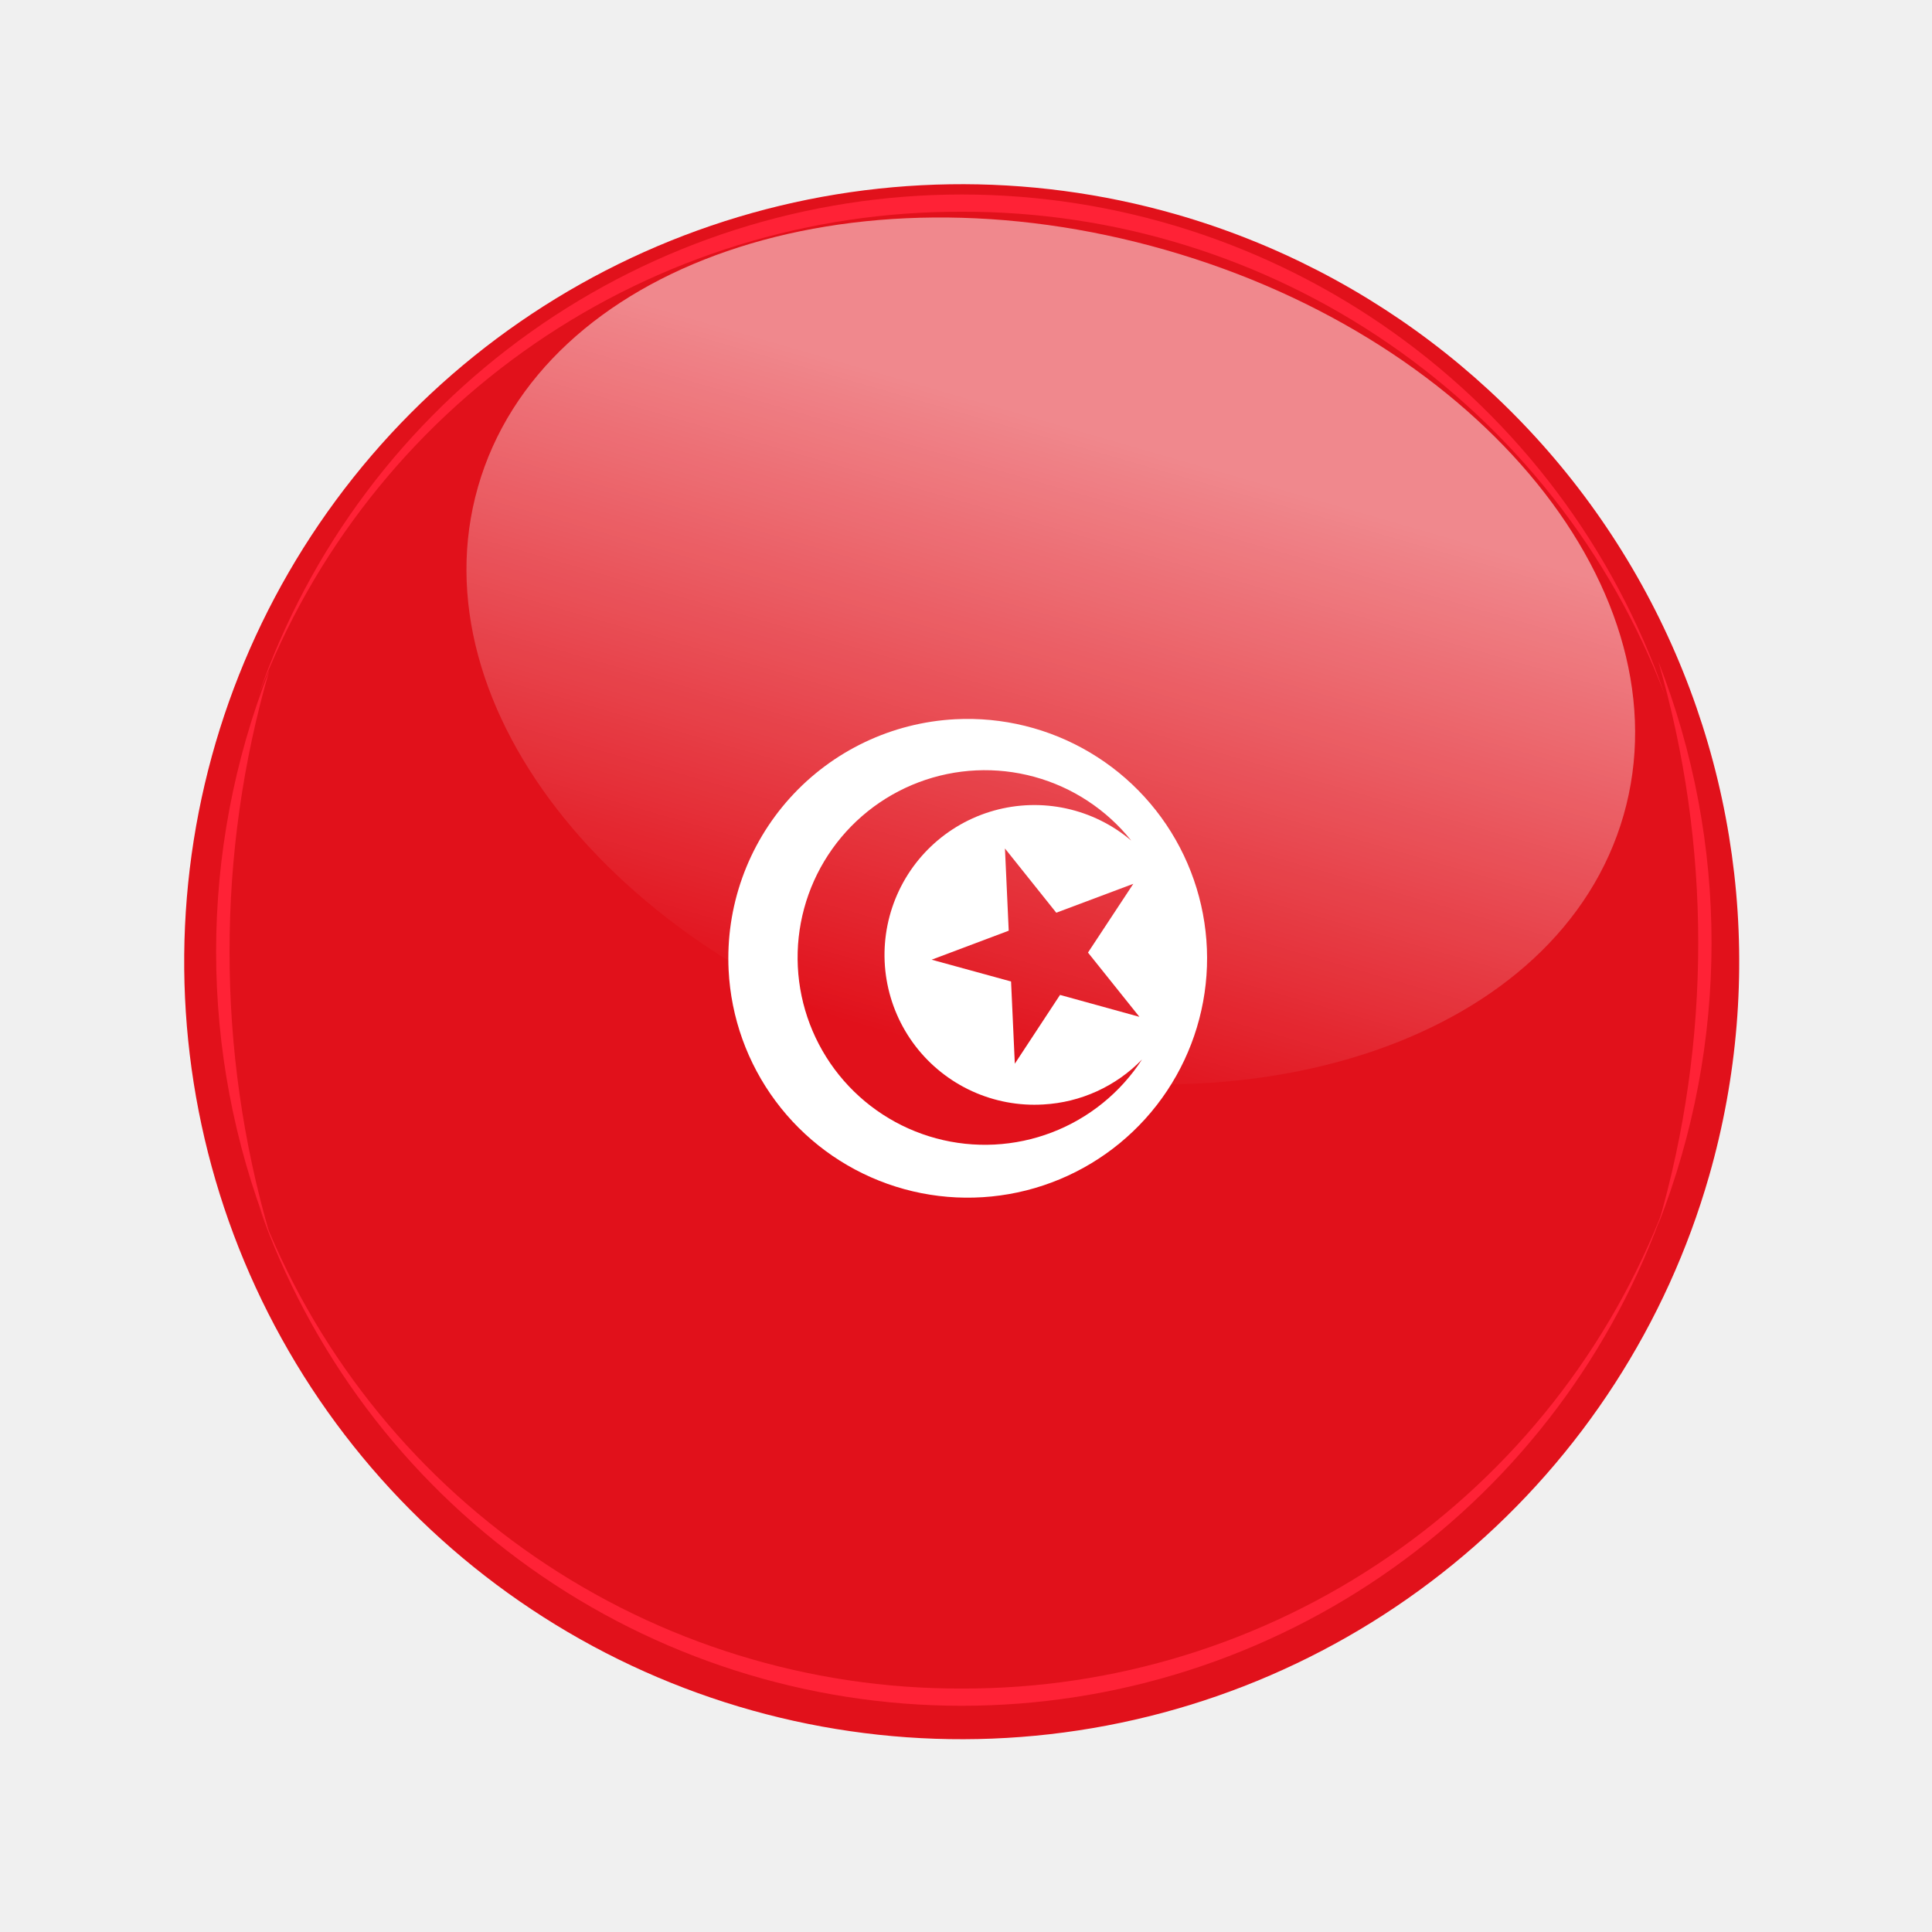
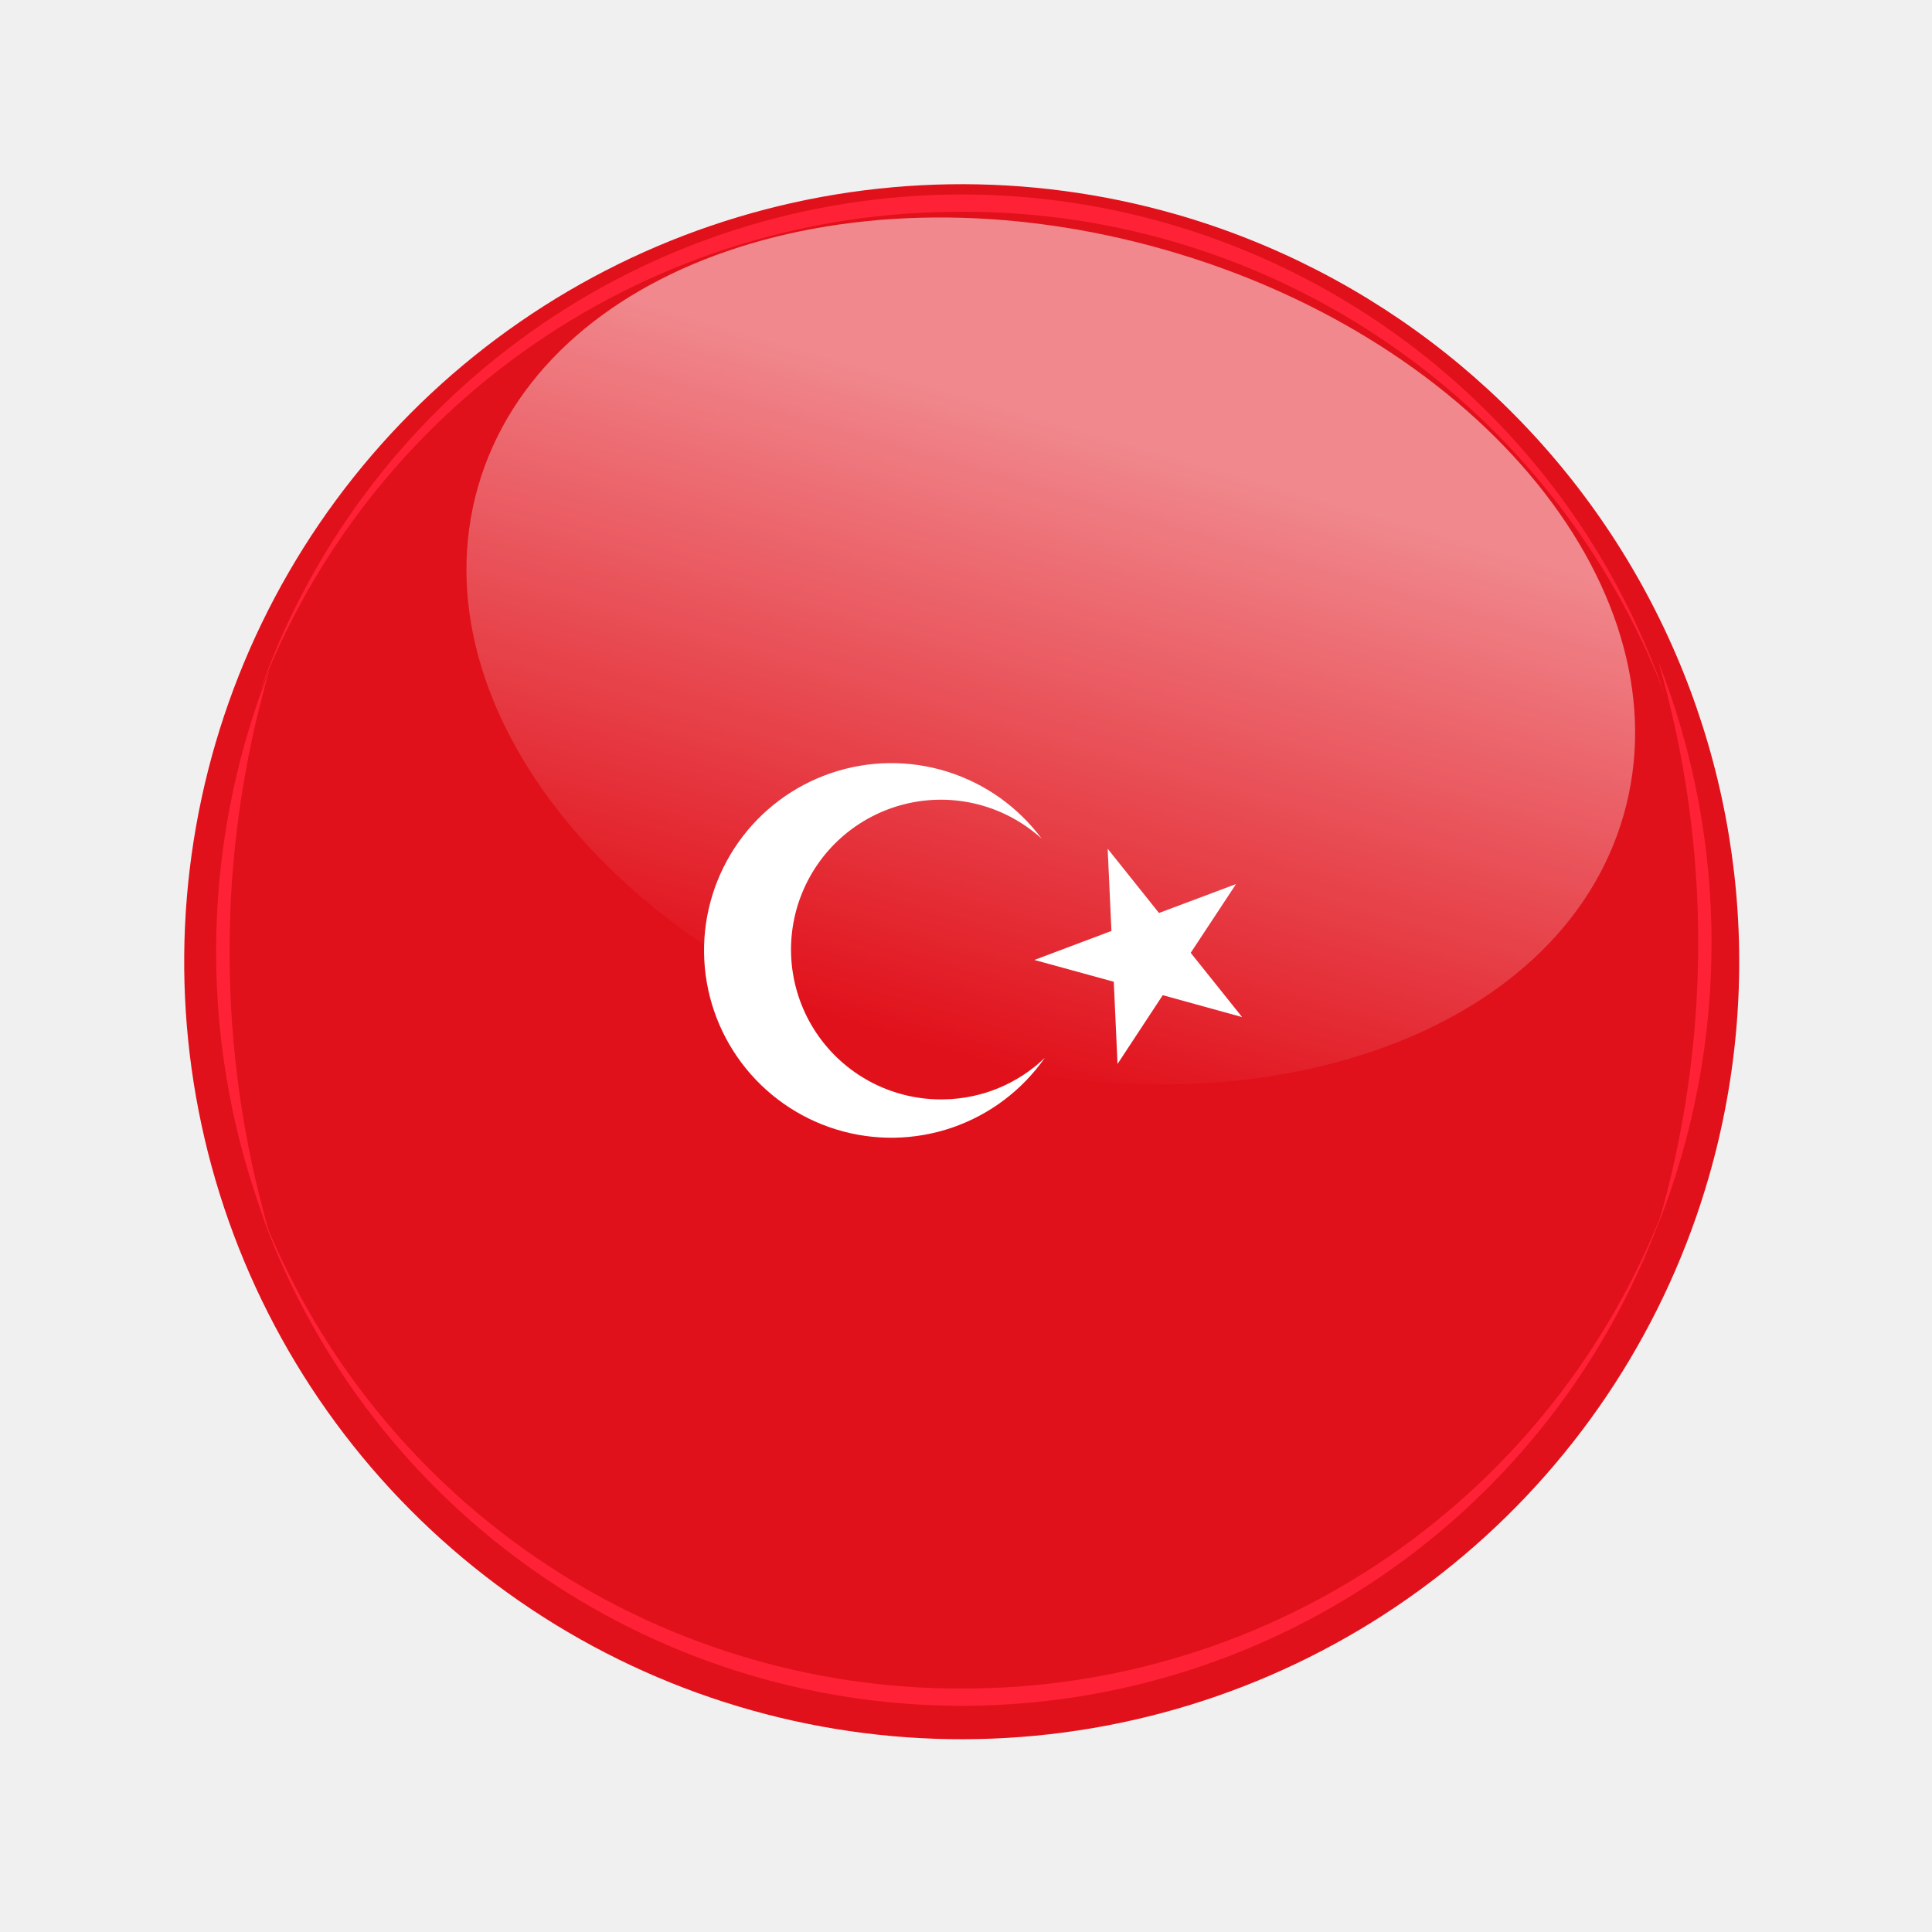
- <svg xmlns="http://www.w3.org/2000/svg" viewBox="0 0 164 164" fill="none">
-   <mask id="mask0_264_6731" style="mask-type:luminance" maskUnits="userSpaceOnUse" x="15" y="15">
+ <svg xmlns="http://www.w3.org/2000/svg" width="164" height="164" viewBox="0 0 164 164" fill="none">
+   <mask id="mask0_264_6731" style="mask-type:luminance" maskUnits="userSpaceOnUse" x="15" y="15" width="133" height="133">
    <path d="M145.079 99.827C141.481 112.375 134.243 123.574 124.28 132.009C114.317 140.443 102.077 145.733 89.107 147.211C76.137 148.689 63.021 146.287 51.416 140.311C39.811 134.334 30.239 125.05 23.911 113.633C17.582 102.216 14.781 89.179 15.862 76.17C16.943 63.161 21.857 50.765 29.983 40.549C38.109 30.334 49.082 22.757 61.514 18.777C73.947 14.798 87.28 14.594 99.828 18.192C116.654 23.017 130.874 34.328 139.36 49.638C147.847 64.948 149.904 83.001 145.079 99.827Z" fill="white" />
  </mask>
  <g mask="url(#mask0_264_6731)">
    <path d="M23.158 125.36L18.912 43.738L141.141 37.373L145.377 118.742L145.388 118.995L23.158 125.36ZM23.649 124.773L144.818 118.478L140.627 37.86L19.447 44.193L23.649 124.773Z" fill="#231E21" />
-     <path d="M164.431 11.592L-0.009 11.592L-0.009 151.022L164.431 151.022L164.431 11.592Z" fill="#E1111B" />
-     <path d="M81.077 61.054C85.093 60.843 89.081 61.828 92.536 63.885C95.992 65.941 98.76 68.977 100.489 72.607C102.218 76.237 102.832 80.299 102.252 84.278C101.671 88.257 99.924 91.975 97.23 94.96C94.535 97.945 91.016 100.064 87.117 101.048C83.218 102.032 79.115 101.838 75.327 100.489C71.539 99.139 68.236 96.697 65.837 93.469C63.438 90.242 62.05 86.376 61.85 82.36C61.581 76.987 63.455 71.726 67.059 67.732C70.663 63.738 75.705 61.337 81.077 61.054Z" fill="white" />
-     <path d="M88.564 93.754C86.488 93.879 84.413 93.492 82.521 92.629C80.629 91.765 78.978 90.451 77.711 88.801C76.445 87.151 75.603 85.216 75.258 83.165C74.914 81.114 75.077 79.01 75.735 77.037C76.392 75.063 77.523 73.281 79.029 71.847C80.535 70.413 82.37 69.369 84.373 68.808C86.375 68.248 88.485 68.186 90.517 68.63C92.549 69.074 94.441 70.009 96.027 71.354C93.929 68.727 91.051 66.833 87.808 65.944C84.566 65.055 81.125 65.217 77.98 66.406C74.835 67.596 72.148 69.751 70.305 72.564C68.462 75.376 67.559 78.701 67.724 82.059C67.889 85.417 69.114 88.637 71.224 91.255C73.334 93.873 76.219 95.755 79.466 96.63C82.712 97.505 86.153 97.329 89.292 96.126C92.432 94.923 95.11 92.756 96.941 89.936C94.728 92.217 91.737 93.581 88.564 93.754Z" fill="#E1111B" />
-     <path d="M85.307 72.025L89.663 77.477L96.202 75.024L92.355 80.86L96.72 86.315L89.982 84.455L86.144 90.293L85.825 83.315L79.084 81.465L85.626 79.003L85.307 72.025Z" fill="#E1111B" />
+     <path d="M148 15L15 15L15 148L148 148L148 15Z" fill="#E1111B" />
+     <path d="M80.184 93.32C78.105 93.372 76.044 92.913 74.184 91.984C72.323 91.055 70.719 89.684 69.511 87.991C68.303 86.298 67.529 84.334 67.256 82.273C66.983 80.211 67.22 78.114 67.946 76.165C68.672 74.216 69.865 72.474 71.42 71.093C72.975 69.712 74.845 68.734 76.866 68.243C78.887 67.752 80.997 67.765 83.013 68.279C85.028 68.794 86.886 69.794 88.424 71.194C86.419 68.495 83.609 66.502 80.4 65.5C77.19 64.499 73.745 64.54 70.561 65.619C67.376 66.698 64.616 68.759 62.676 71.505C60.736 74.252 59.717 77.542 59.765 80.904C59.812 84.266 60.925 87.527 62.942 90.217C64.959 92.907 67.777 94.888 70.991 95.876C74.205 96.864 77.649 96.808 80.829 95.716C84.009 94.623 86.761 92.55 88.689 89.796C86.398 91.999 83.361 93.257 80.184 93.32Z" fill="white" />
+     <path d="M94.026 72.047L98.382 77.499L104.921 75.046L101.074 80.882L105.439 86.337L98.701 84.477L94.863 90.315L94.544 83.337L87.803 81.487L94.345 79.025L94.026 72.047Z" fill="white" />
    <path opacity="0.5" d="M137.819 69.201C132.428 88.003 106.296 96.998 79.438 89.297C52.581 81.596 35.178 60.148 40.578 41.317C45.978 22.486 72.101 13.519 98.959 21.221C125.817 28.922 143.211 50.398 137.819 69.201Z" fill="url(#paint0_linear_264_6731)" />
    <g style="mix-blend-mode:overlay">
      <path d="M19.485 80.784C19.479 72.701 20.617 64.658 22.866 56.894C16.838 72.251 16.838 89.318 22.866 104.674C20.617 96.91 19.479 88.867 19.485 80.784Z" fill="white" />
      <path d="M144.156 80.034C144.158 71.951 143.017 63.908 140.766 56.144C146.793 71.501 146.793 88.568 140.766 103.924C143.017 96.16 144.158 88.117 144.156 80.034Z" fill="white" />
      <path d="M81.636 143.334C68.7 143.372 56.06 139.47 45.399 132.145C34.737 124.821 26.56 114.422 21.956 102.334C26.258 114.735 34.317 125.488 45.013 133.098C55.708 140.709 68.509 144.798 81.636 144.798C94.762 144.798 107.563 140.709 118.258 133.098C128.954 125.488 137.013 114.735 141.316 102.334C136.711 114.422 128.534 124.821 117.872 132.145C107.211 139.47 94.571 143.372 81.636 143.334Z" fill="white" />
      <path d="M81.636 17.974C94.571 17.936 107.211 21.838 117.872 29.163C128.534 36.487 136.711 46.886 141.316 58.974C137.013 46.573 128.954 35.82 118.258 28.21C107.563 20.599 94.762 16.51 81.636 16.51C68.509 16.51 55.708 20.599 45.013 28.21C34.317 35.82 26.258 46.573 21.956 58.974C26.56 46.886 34.737 36.487 45.399 29.163C56.06 21.838 68.7 17.936 81.636 17.974Z" fill="white" />
    </g>
  </g>
  <defs>
    <linearGradient id="paint0_linear_264_6731" x1="79.473" y1="88.849" x2="94.517" y2="36.893" gradientUnits="userSpaceOnUse">
      <stop stop-color="white" stop-opacity="0" />
      <stop offset="1" stop-color="white" />
    </linearGradient>
  </defs>
</svg>
